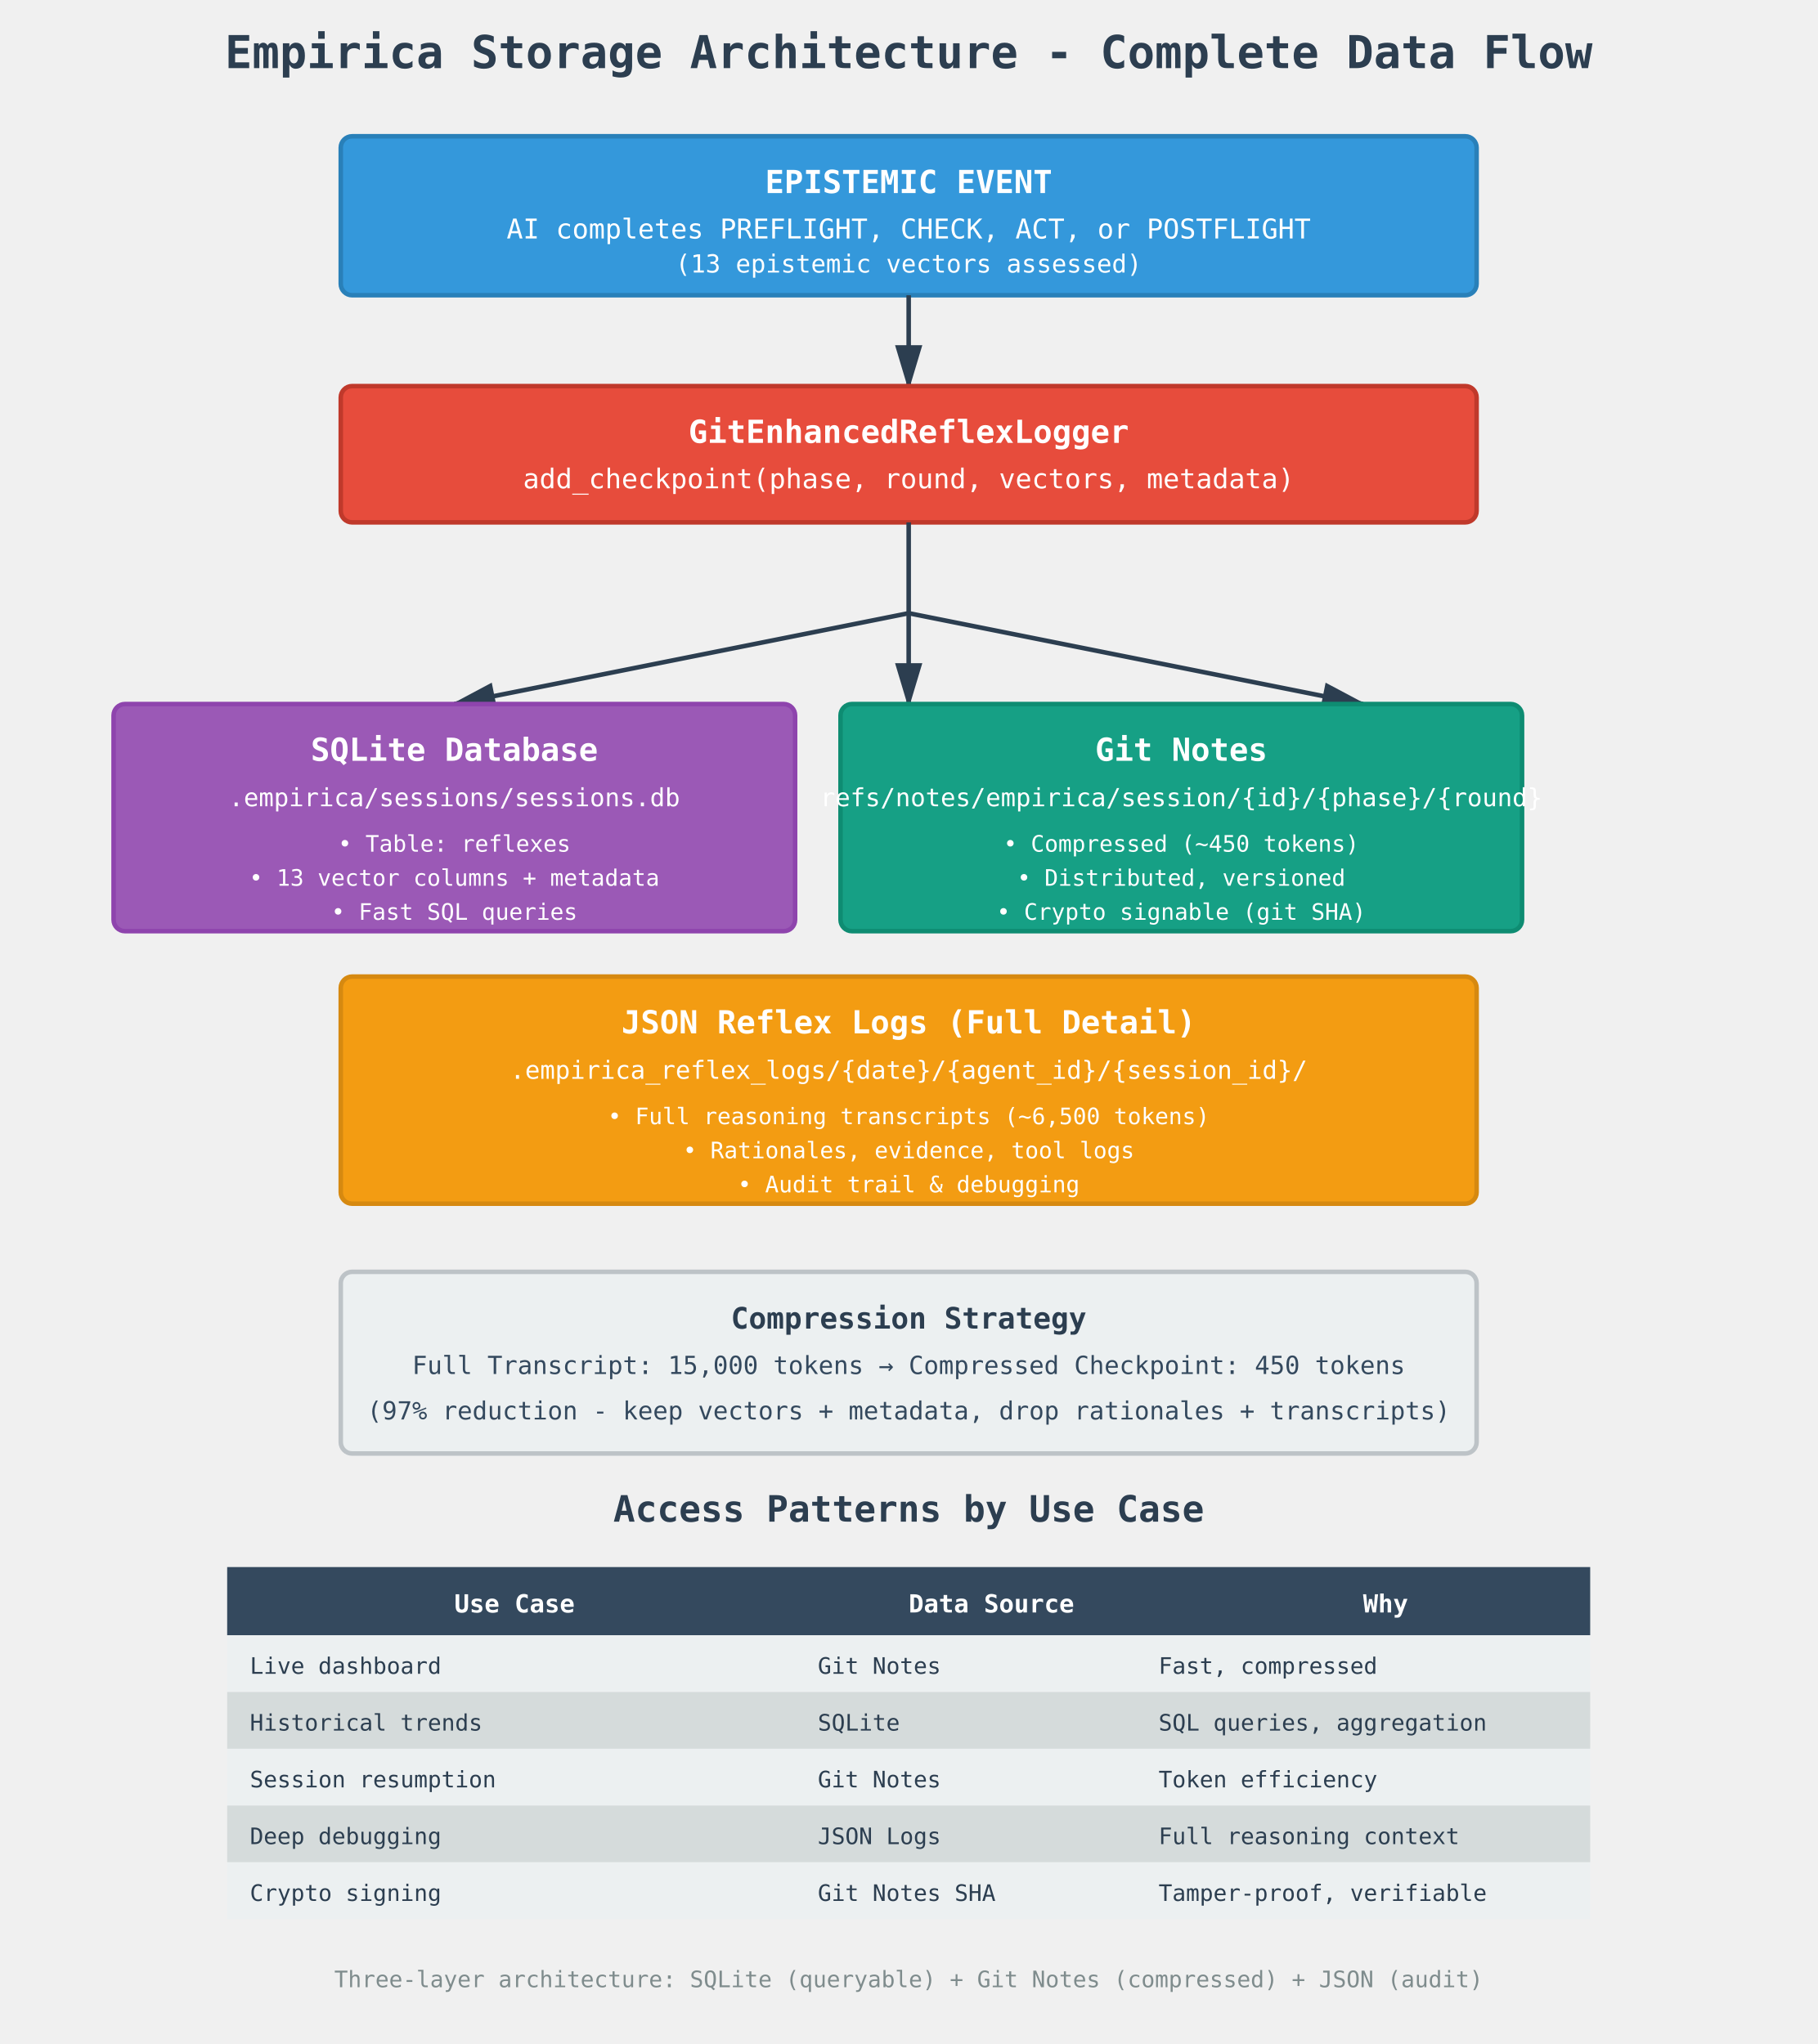
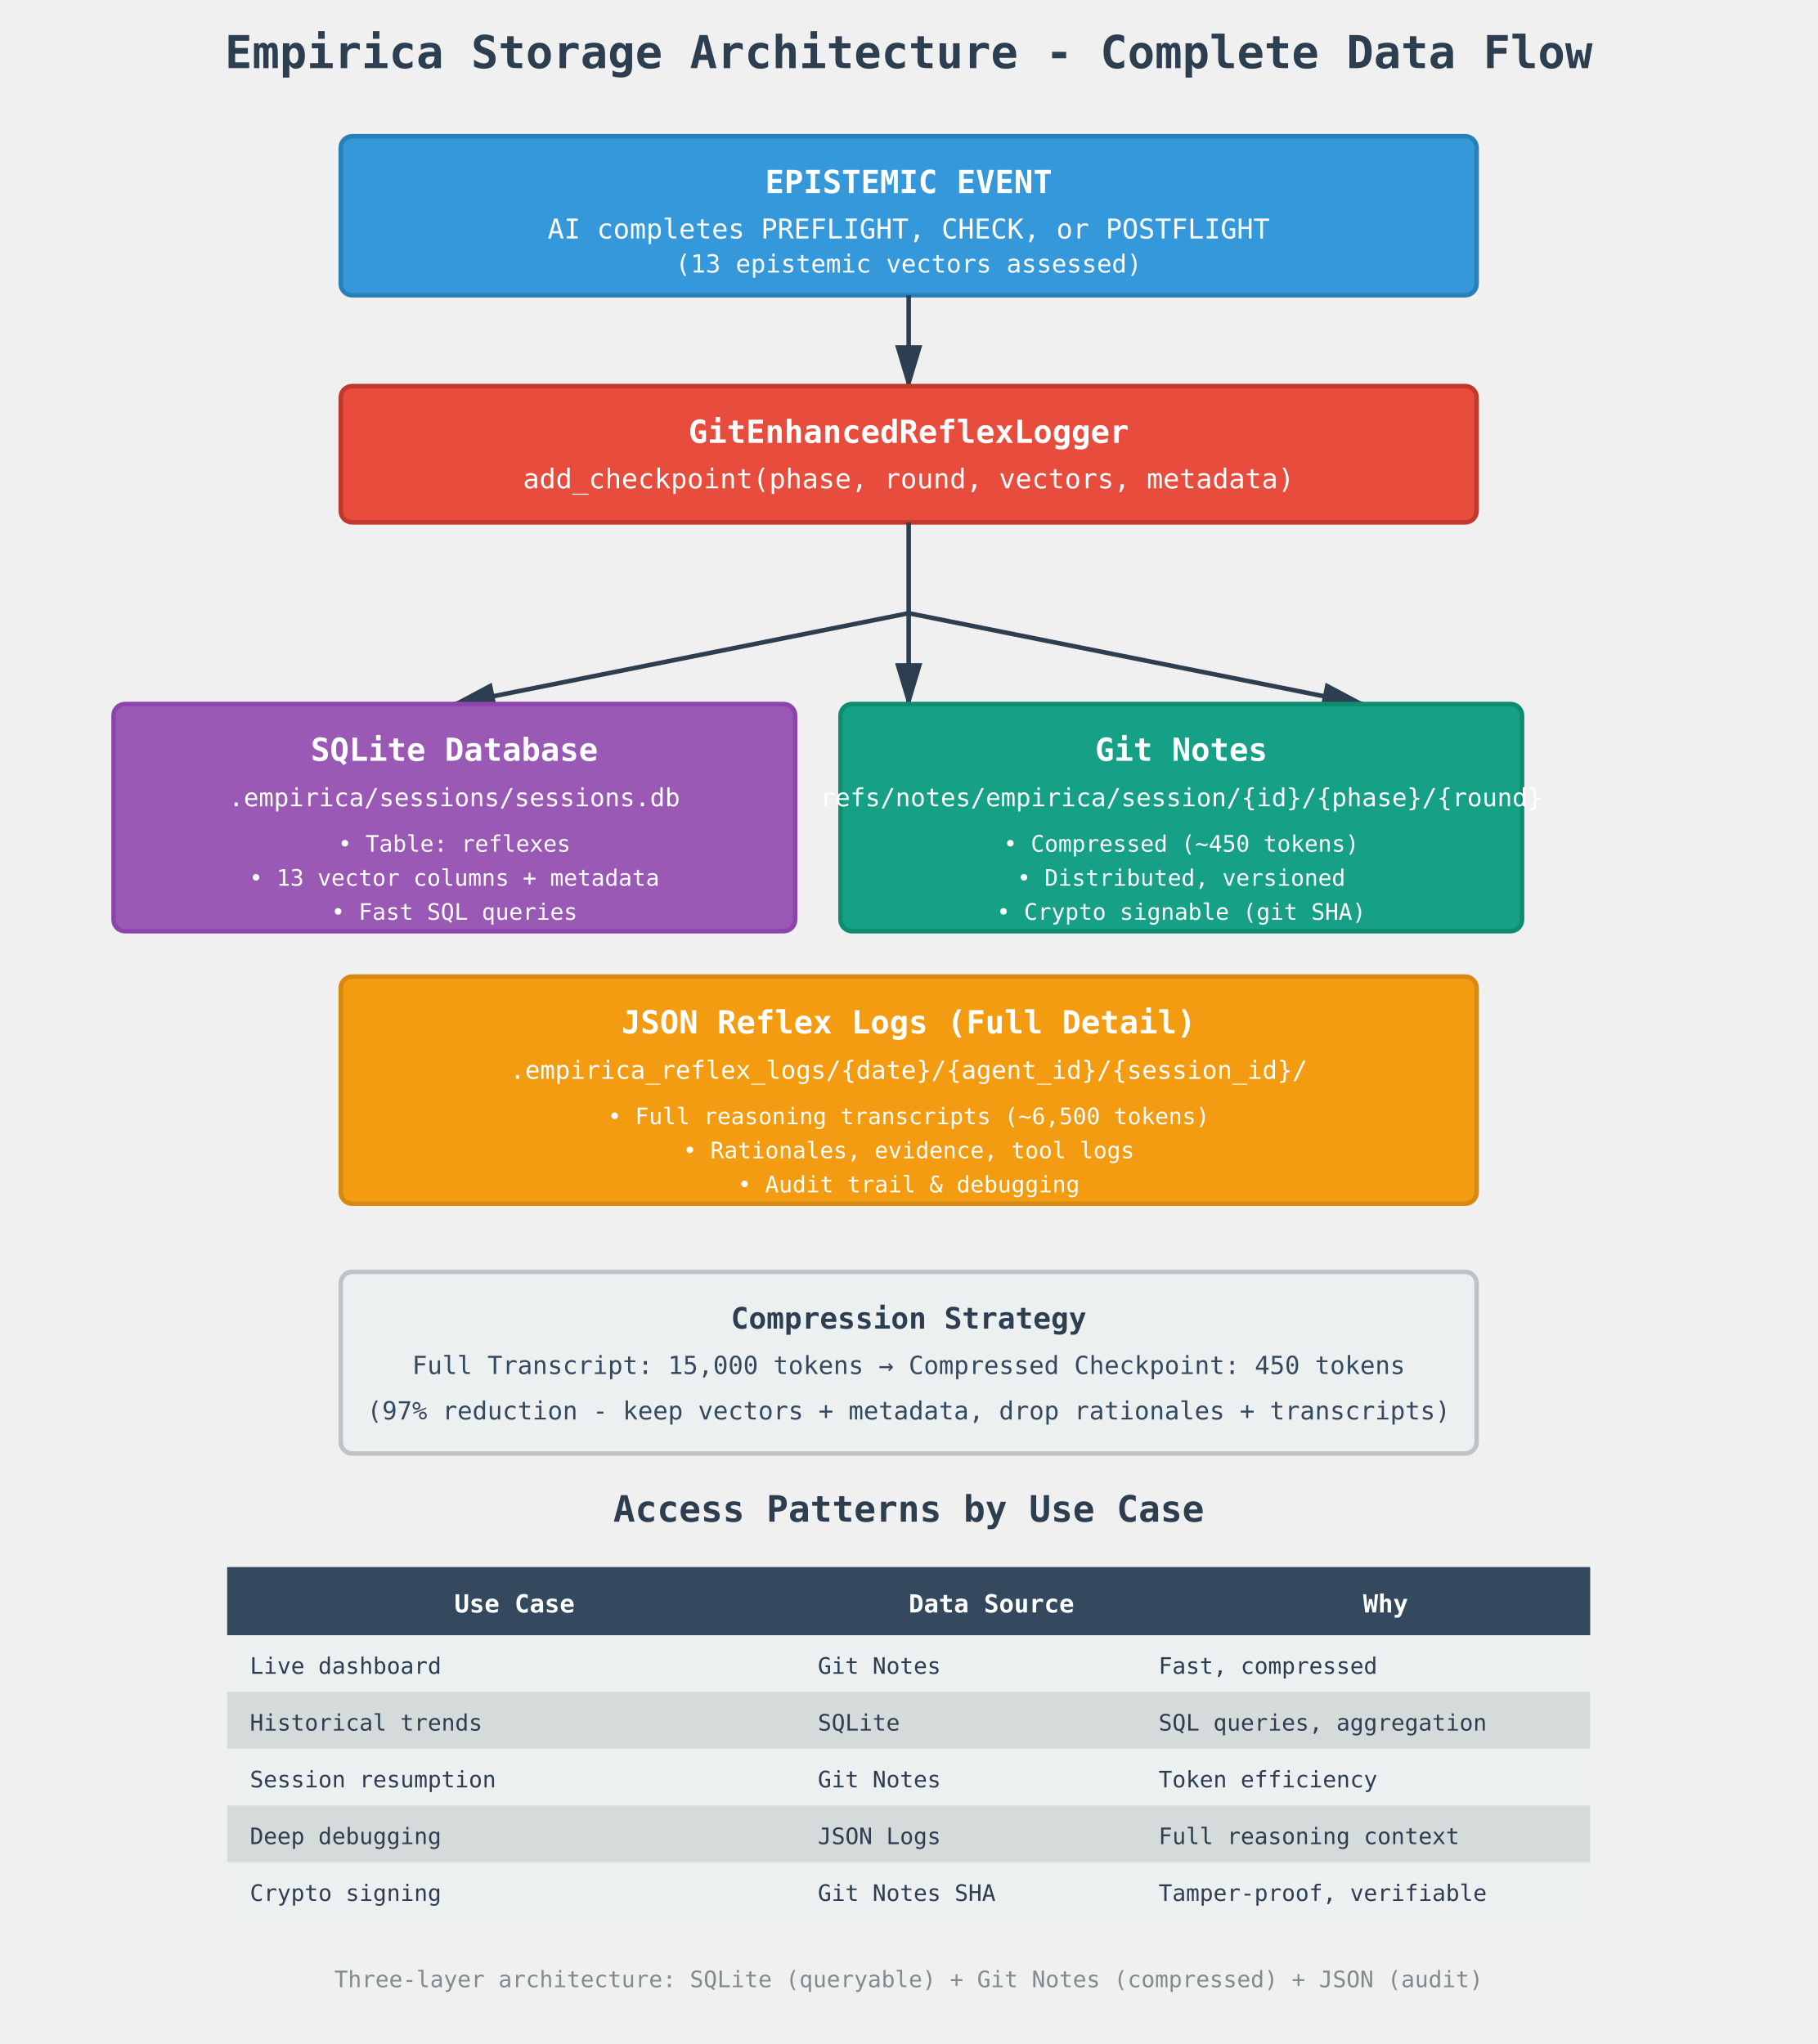
<svg xmlns="http://www.w3.org/2000/svg" viewBox="0 0 800 900" font-family="monospace, sans-serif">
  <text x="400" y="30" font-size="20" font-weight="bold" text-anchor="middle" fill="#2c3e50">
    Empirica Storage Architecture - Complete Data Flow
  </text>
  <rect x="150" y="60" width="500" height="70" fill="#3498db" stroke="#2980b9" stroke-width="2" rx="5" />
  <text x="400" y="85" font-size="14" font-weight="bold" text-anchor="middle" fill="white">
    EPISTEMIC EVENT
  </text>
  <text x="400" y="105" font-size="12" text-anchor="middle" fill="white">
-     AI completes PREFLIGHT, CHECK, ACT, or POSTFLIGHT
+     AI completes PREFLIGHT, CHECK, or POSTFLIGHT
  </text>
  <text x="400" y="120" font-size="11" text-anchor="middle" fill="white">
    (13 epistemic vectors assessed)
  </text>
  <line x1="400" y1="130" x2="400" y2="170" stroke="#2c3e50" stroke-width="2" marker-end="url(#arrowhead)" />
  <rect x="150" y="170" width="500" height="60" fill="#e74c3c" stroke="#c0392b" stroke-width="2" rx="5" />
  <text x="400" y="195" font-size="14" font-weight="bold" text-anchor="middle" fill="white">
    GitEnhancedReflexLogger
  </text>
  <text x="400" y="215" font-size="12" text-anchor="middle" fill="white">
    add_checkpoint(phase, round, vectors, metadata)
  </text>
  <line x1="400" y1="230" x2="400" y2="270" stroke="#2c3e50" stroke-width="2" />
  <line x1="400" y1="270" x2="200" y2="310" stroke="#2c3e50" stroke-width="2" marker-end="url(#arrowhead)" />
  <line x1="400" y1="270" x2="400" y2="310" stroke="#2c3e50" stroke-width="2" marker-end="url(#arrowhead)" />
  <line x1="400" y1="270" x2="600" y2="310" stroke="#2c3e50" stroke-width="2" marker-end="url(#arrowhead)" />
  <rect x="50" y="310" width="300" height="100" fill="#9b59b6" stroke="#8e44ad" stroke-width="2" rx="5" />
  <text x="200" y="335" font-size="14" font-weight="bold" text-anchor="middle" fill="white">
    SQLite Database
  </text>
  <text x="200" y="355" font-size="11" text-anchor="middle" fill="white">
    .empirica/sessions/sessions.db
  </text>
  <text x="200" y="375" font-size="10" text-anchor="middle" fill="white">
    • Table: reflexes
  </text>
  <text x="200" y="390" font-size="10" text-anchor="middle" fill="white">
    • 13 vector columns + metadata
  </text>
  <text x="200" y="405" font-size="10" text-anchor="middle" fill="white">
    • Fast SQL queries
  </text>
  <rect x="370" y="310" width="300" height="100" fill="#16a085" stroke="#0e8c72" stroke-width="2" rx="5" />
  <text x="520" y="335" font-size="14" font-weight="bold" text-anchor="middle" fill="white">
    Git Notes
  </text>
  <text x="520" y="355" font-size="11" text-anchor="middle" fill="white">
    refs/notes/empirica/session/{id}/{phase}/{round}
  </text>
  <text x="520" y="375" font-size="10" text-anchor="middle" fill="white">
    • Compressed (~450 tokens)
  </text>
  <text x="520" y="390" font-size="10" text-anchor="middle" fill="white">
    • Distributed, versioned
  </text>
  <text x="520" y="405" font-size="10" text-anchor="middle" fill="white">
    • Crypto signable (git SHA)
  </text>
  <rect x="150" y="430" width="500" height="100" fill="#f39c12" stroke="#d68910" stroke-width="2" rx="5" />
  <text x="400" y="455" font-size="14" font-weight="bold" text-anchor="middle" fill="white">
    JSON Reflex Logs (Full Detail)
  </text>
  <text x="400" y="475" font-size="11" text-anchor="middle" fill="white">
    .empirica_reflex_logs/{date}/{agent_id}/{session_id}/
  </text>
  <text x="400" y="495" font-size="10" text-anchor="middle" fill="white">
    • Full reasoning transcripts (~6,500 tokens)
  </text>
  <text x="400" y="510" font-size="10" text-anchor="middle" fill="white">
    • Rationales, evidence, tool logs
  </text>
  <text x="400" y="525" font-size="10" text-anchor="middle" fill="white">
    • Audit trail &amp; debugging
  </text>
  <rect x="150" y="560" width="500" height="80" fill="#ecf0f1" stroke="#bdc3c7" stroke-width="2" rx="5" />
  <text x="400" y="585" font-size="13" font-weight="bold" text-anchor="middle" fill="#2c3e50">
    Compression Strategy
  </text>
  <text x="400" y="605" font-size="11" text-anchor="middle" fill="#34495e">
    Full Transcript: 15,000 tokens → Compressed Checkpoint: 450 tokens
  </text>
  <text x="400" y="625" font-size="11" text-anchor="middle" fill="#34495e">
    (97% reduction - keep vectors + metadata, drop rationales + transcripts)
  </text>
  <text x="400" y="670" font-size="16" font-weight="bold" text-anchor="middle" fill="#2c3e50">
    Access Patterns by Use Case
  </text>
  <rect x="100" y="690" width="600" height="30" fill="#34495e" />
  <text x="200" y="710" font-size="11" font-weight="bold" fill="white">Use Case</text>
  <text x="400" y="710" font-size="11" font-weight="bold" fill="white">Data Source</text>
  <text x="600" y="710" font-size="11" font-weight="bold" fill="white">Why</text>
  <rect x="100" y="720" width="600" height="25" fill="#ecf0f1" />
  <text x="110" y="737" font-size="10" fill="#2c3e50">Live dashboard</text>
  <text x="360" y="737" font-size="10" fill="#2c3e50">Git Notes</text>
  <text x="510" y="737" font-size="10" fill="#2c3e50">Fast, compressed</text>
  <rect x="100" y="745" width="600" height="25" fill="#d5dbdb" />
  <text x="110" y="762" font-size="10" fill="#2c3e50">Historical trends</text>
  <text x="360" y="762" font-size="10" fill="#2c3e50">SQLite</text>
  <text x="510" y="762" font-size="10" fill="#2c3e50">SQL queries, aggregation</text>
  <rect x="100" y="770" width="600" height="25" fill="#ecf0f1" />
  <text x="110" y="787" font-size="10" fill="#2c3e50">Session resumption</text>
  <text x="360" y="787" font-size="10" fill="#2c3e50">Git Notes</text>
  <text x="510" y="787" font-size="10" fill="#2c3e50">Token efficiency</text>
  <rect x="100" y="795" width="600" height="25" fill="#d5dbdb" />
  <text x="110" y="812" font-size="10" fill="#2c3e50">Deep debugging</text>
  <text x="360" y="812" font-size="10" fill="#2c3e50">JSON Logs</text>
  <text x="510" y="812" font-size="10" fill="#2c3e50">Full reasoning context</text>
  <rect x="100" y="820" width="600" height="25" fill="#ecf0f1" />
  <text x="110" y="837" font-size="10" fill="#2c3e50">Crypto signing</text>
  <text x="360" y="837" font-size="10" fill="#2c3e50">Git Notes SHA</text>
  <text x="510" y="837" font-size="10" fill="#2c3e50">Tamper-proof, verifiable</text>
  <text x="400" y="875" font-size="10" text-anchor="middle" fill="#7f8c8d">
    Three-layer architecture: SQLite (queryable) + Git Notes (compressed) + JSON (audit)
  </text>
  <defs>
    <marker id="arrowhead" markerWidth="10" markerHeight="10" refX="9" refY="3" orient="auto">
      <polygon points="0 0, 10 3, 0 6" fill="#2c3e50" />
    </marker>
  </defs>
</svg>
